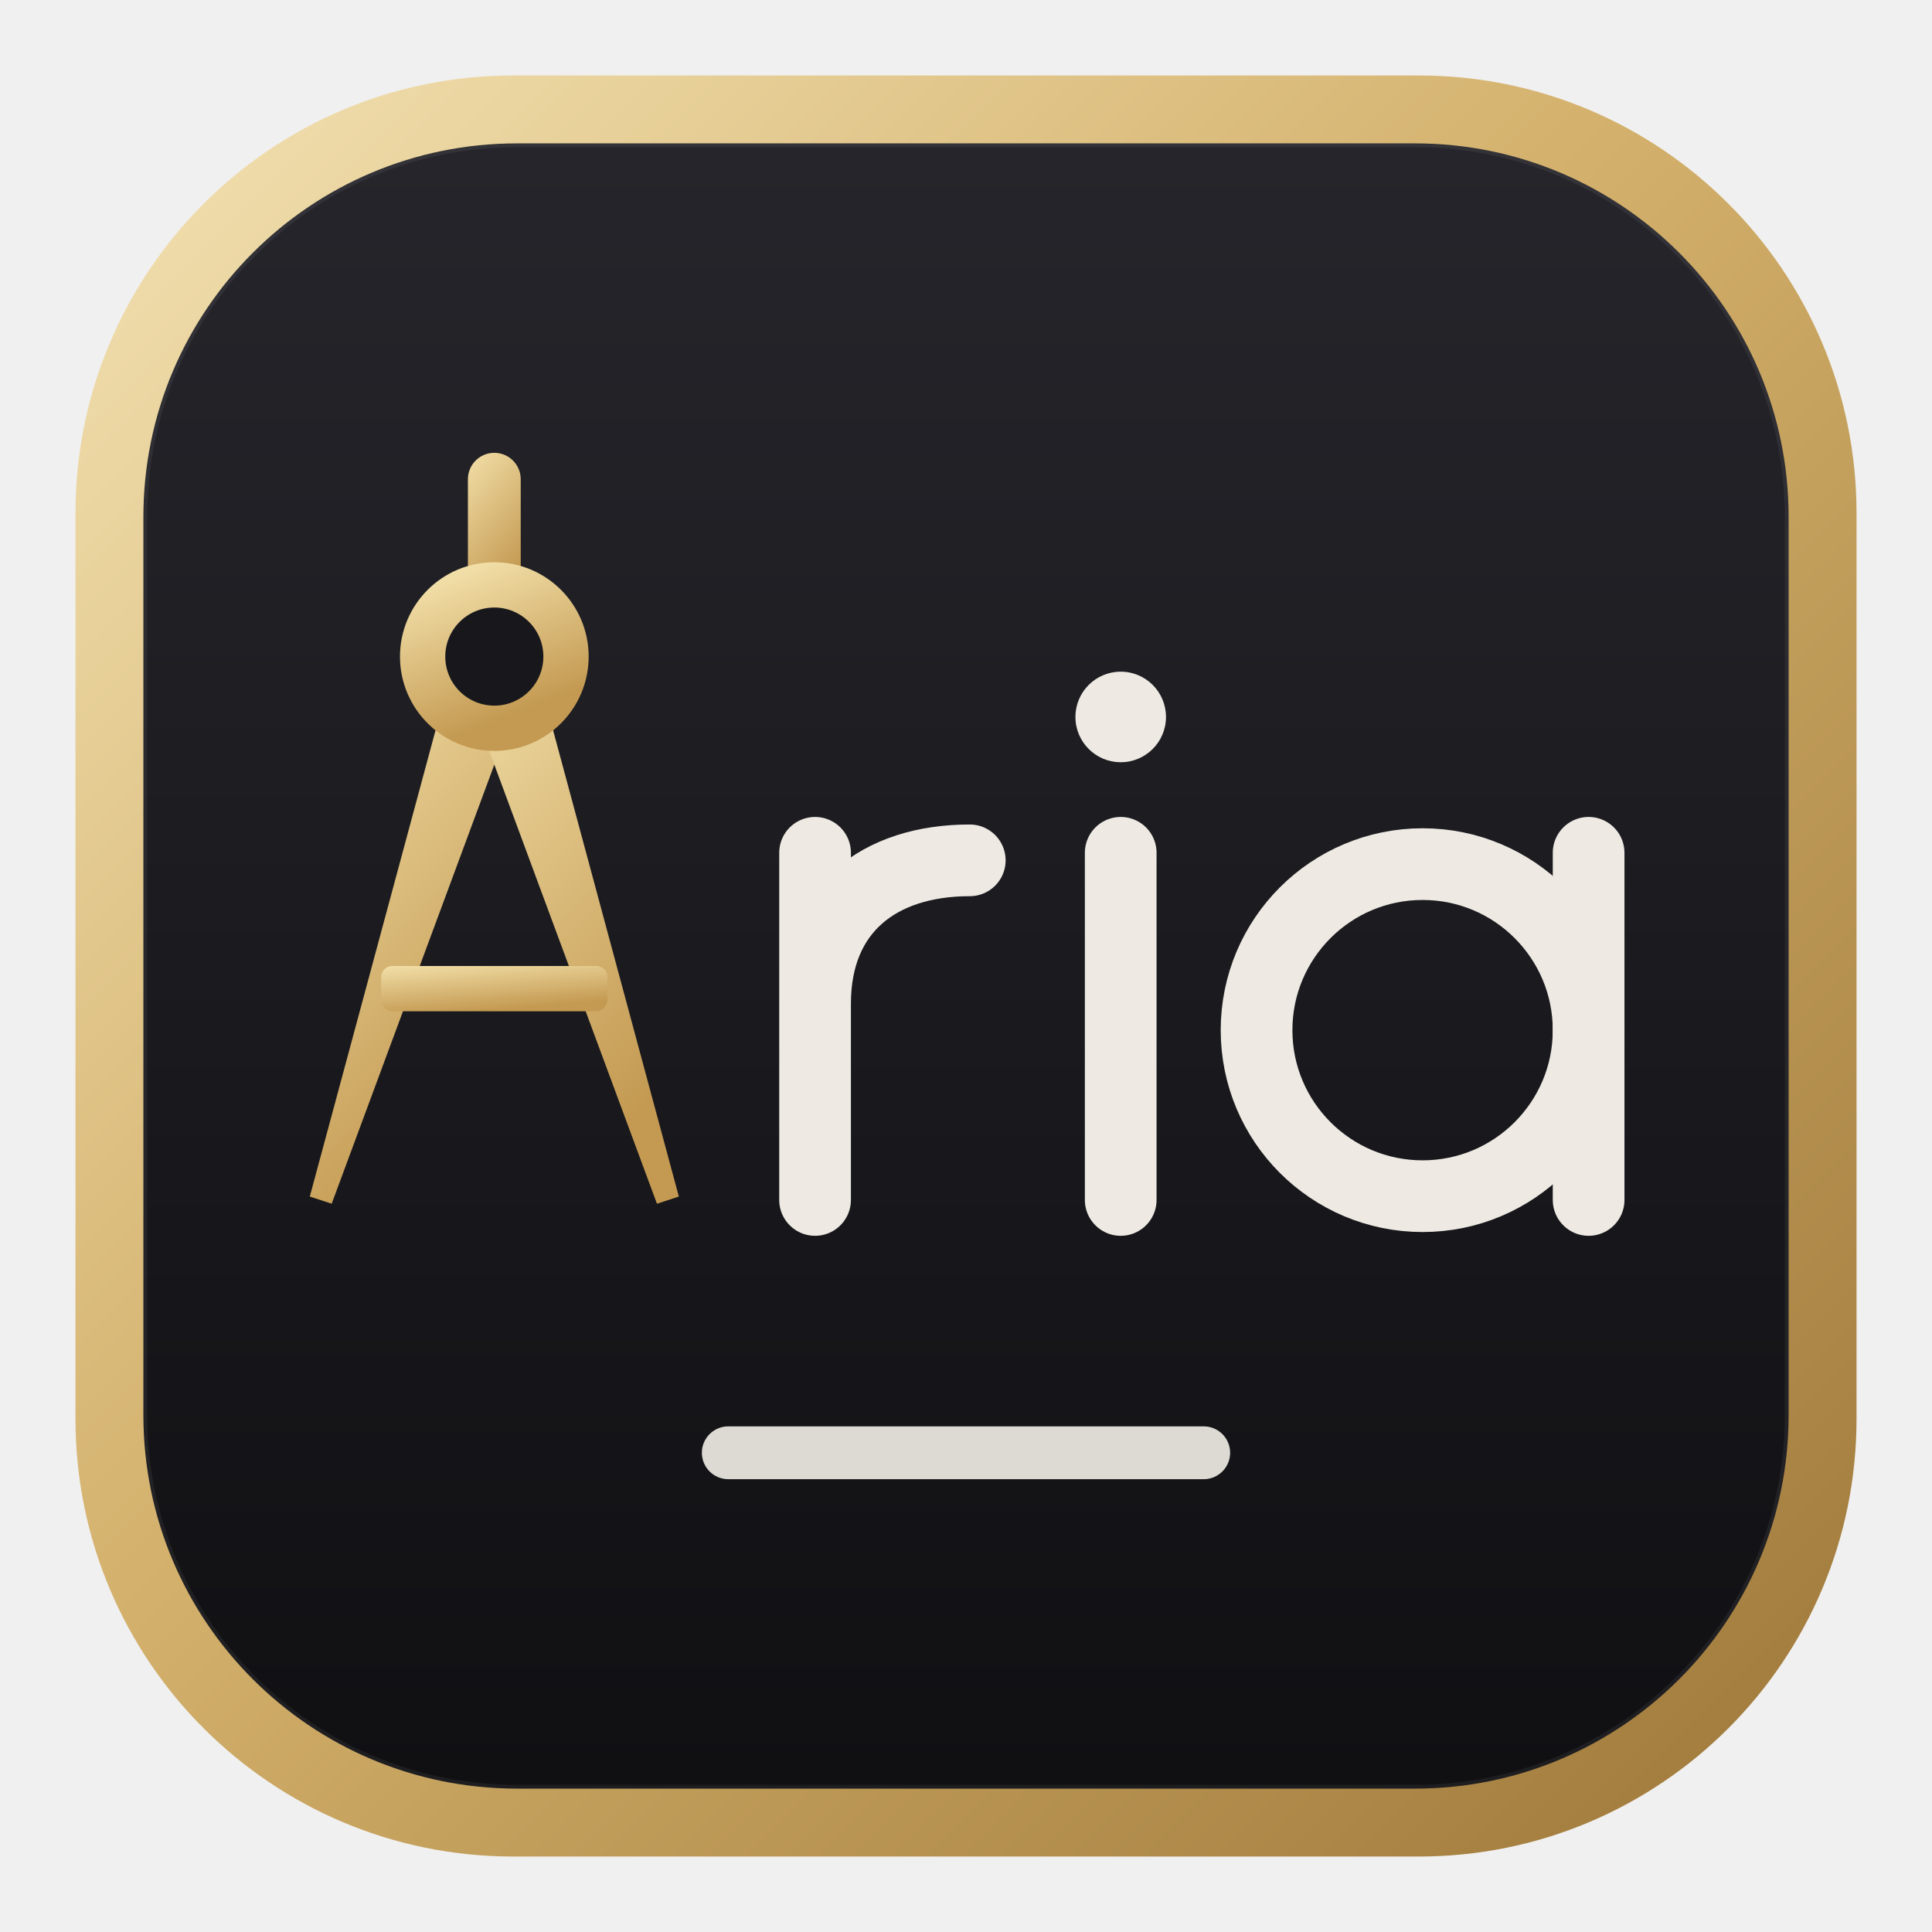
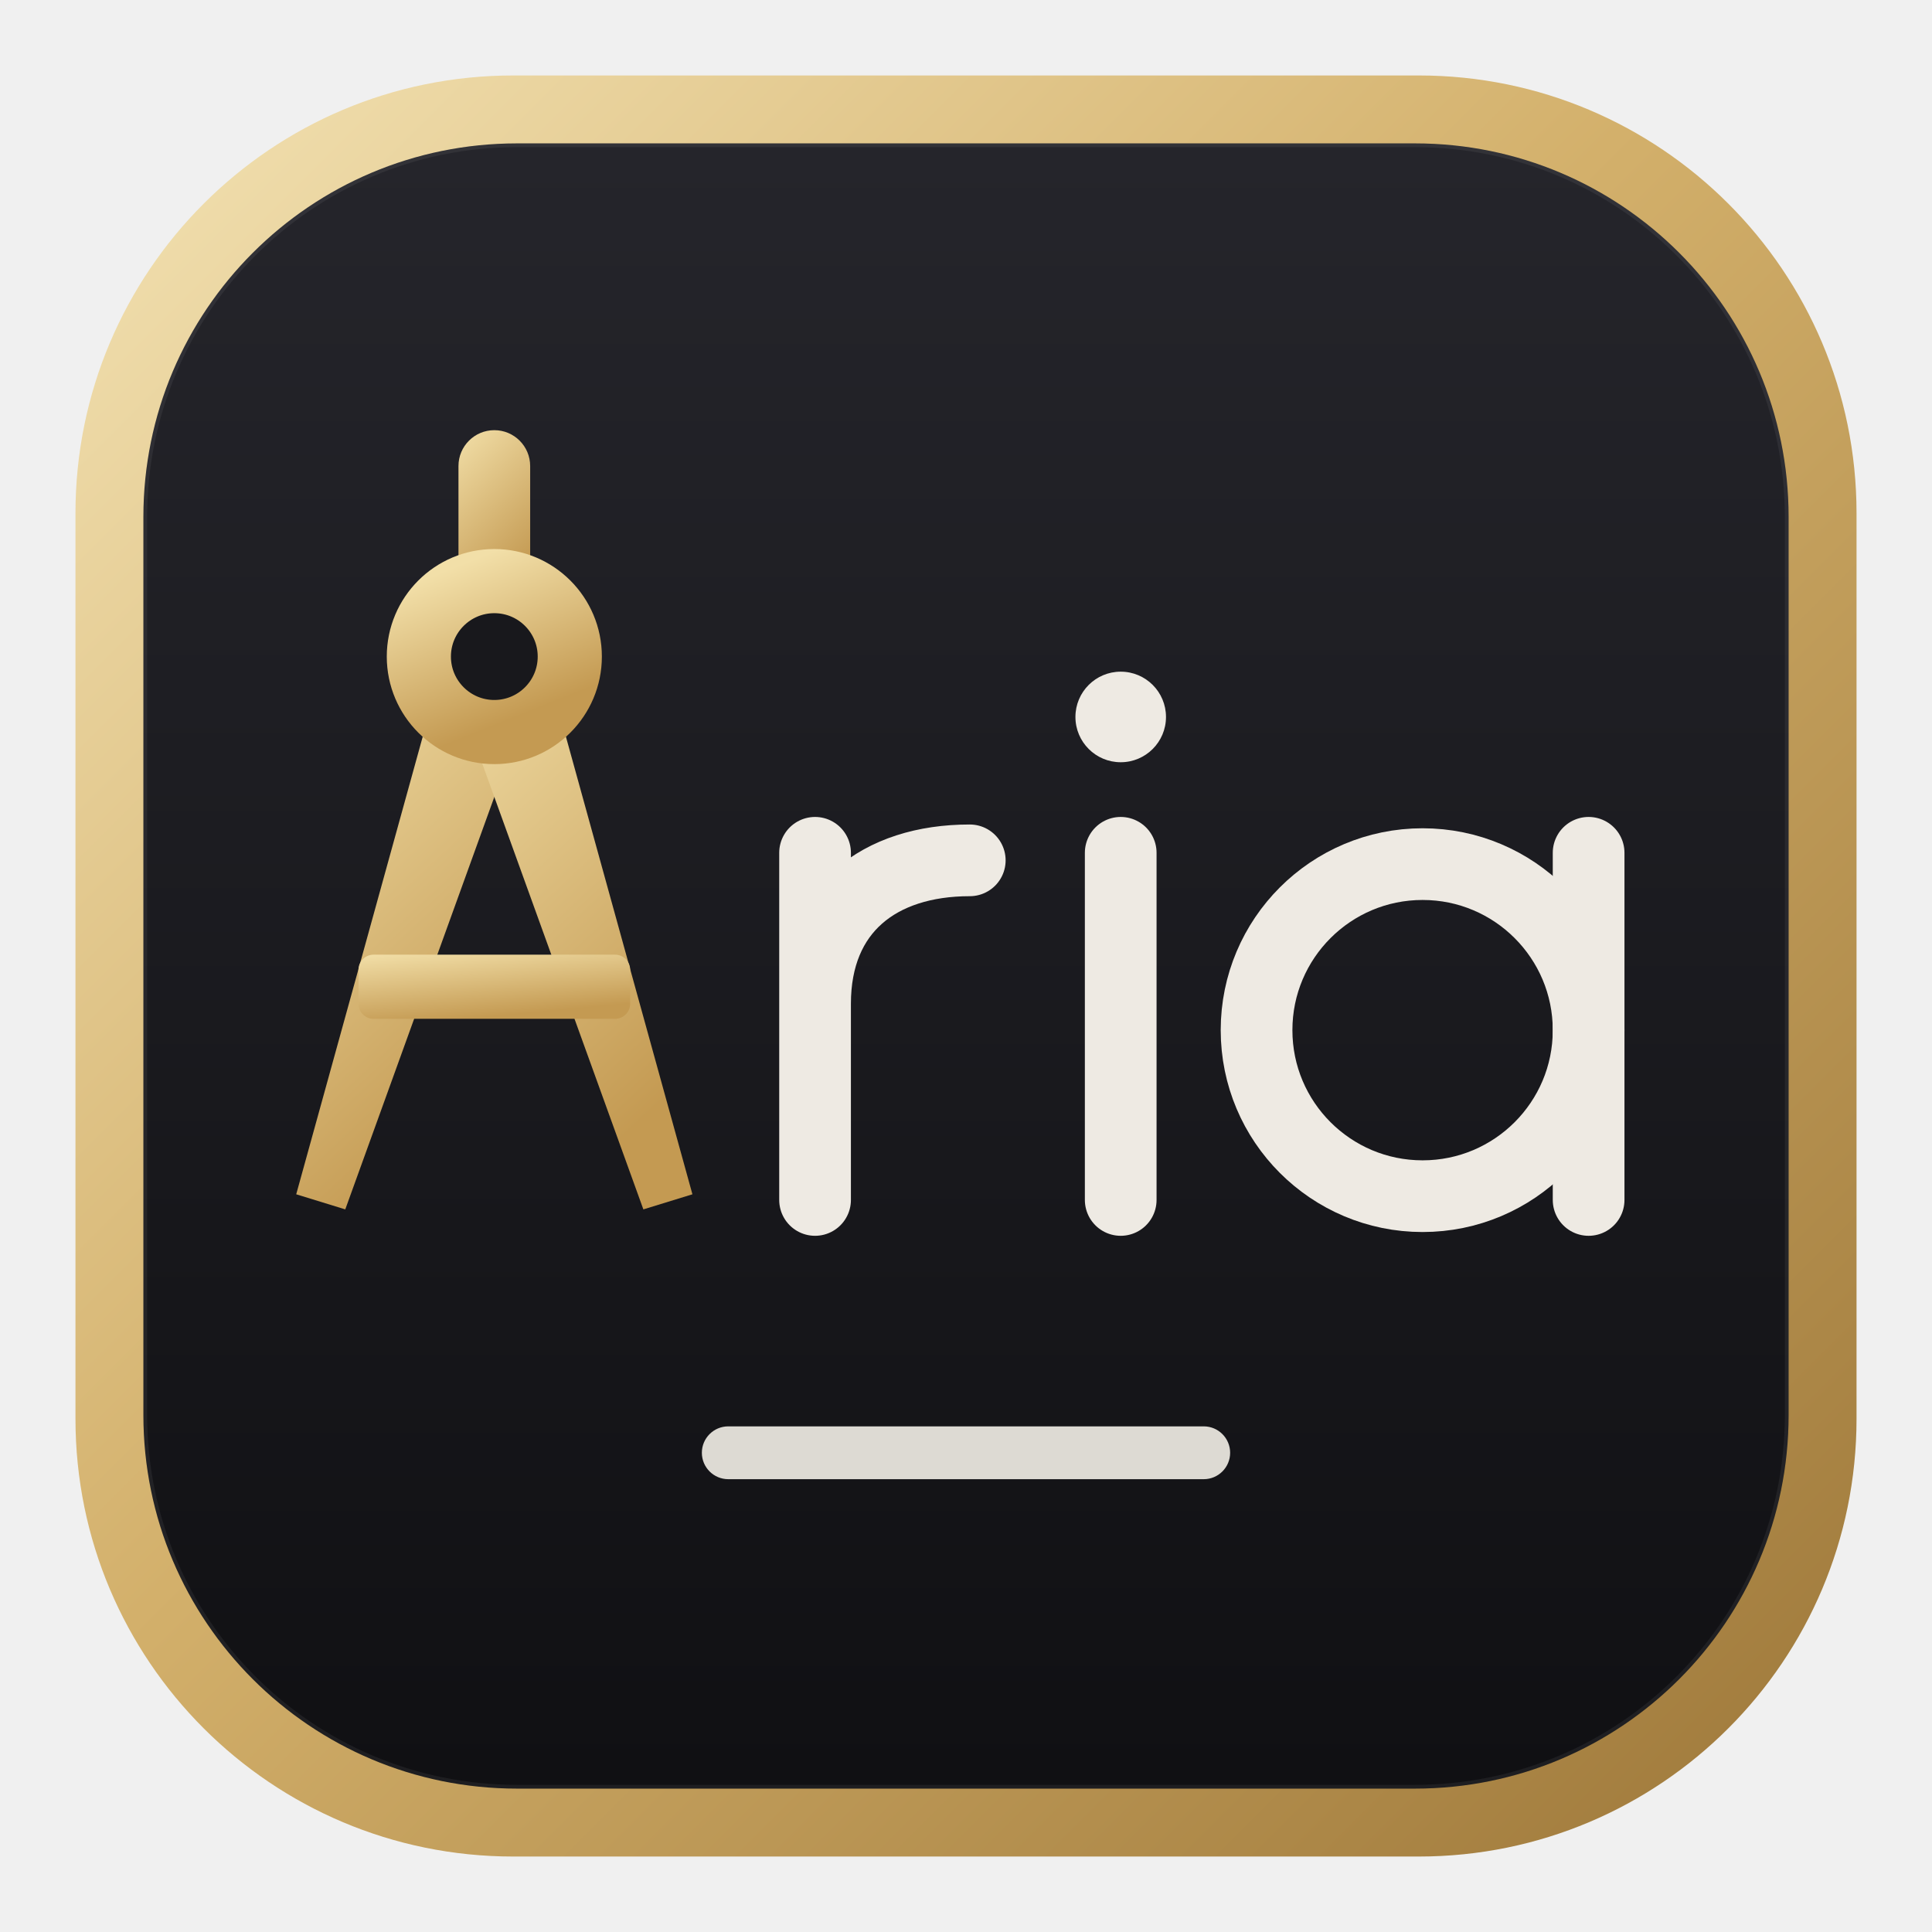
<svg xmlns="http://www.w3.org/2000/svg" width="1024" height="1024" viewBox="0 0 512 512" role="img" aria-labelledby="aria2-next-title">
  <defs>
    <linearGradient id="aria2-next-rim" x1="0" y1="0" x2="1" y2="1">
      <stop offset="0%" stop-color="#F4E4B6" />
      <stop offset="45%" stop-color="#D3B06B" />
      <stop offset="100%" stop-color="#9C7638" />
    </linearGradient>
    <linearGradient id="aria2-next-face" x1="0" y1="0" x2="0" y2="1">
      <stop offset="0%" stop-color="#25252B" />
      <stop offset="100%" stop-color="#101013" />
    </linearGradient>
    <linearGradient id="aria2-next-gold" x1="0" y1="0" x2="0.4" y2="1">
      <stop offset="0%" stop-color="#F2DFA8" />
      <stop offset="100%" stop-color="#C49A52" />
    </linearGradient>
  </defs>
  <rect x="20" y="20" width="472" height="472" rx="116" fill="url(#aria2-next-rim)" />
  <rect x="38" y="38" width="436" height="436" rx="99" fill="url(#aria2-next-face)" />
  <rect x="38.5" y="38.5" width="435" height="435" rx="98.5" fill="none" stroke="#FFFFFF" stroke-opacity="0.06" />
  <g transform="translate(-15 0)">
    <g fill="url(#aria2-next-gold)" stroke="url(#aria2-next-gold)">
-       <rect x="139" y="120" width="14" height="40" rx="7" stroke="none" />
-       <polygon points="136.5,171.0 155.5,177.0 102.9,319.0 97.1,317.1" stroke="none" />
-       <polygon points="136.5,177.0 155.5,171.0 194.9,317.1 189.1,319.0" stroke="none" />
-       <rect x="116" y="256" width="60" height="12" rx="3" stroke="none" />
-       <circle cx="146" cy="174" r="19" fill="#18181C" stroke-width="12" />
+       <rect x="136.5" y="114" width="19" height="46" rx="9.5" stroke="none" />
+       <polygon points="134,170 158,178 106.5,320.5 93.5,316.5" stroke="none" />
+       <polygon points="134,178 158,170 198.5,316.5 185.5,320.5" stroke="none" />
+       <rect x="110" y="253" width="72" height="17" rx="4" stroke="none" />
+       <circle cx="146" cy="174" r="20" fill="#18181C" stroke-width="17" />
    </g>
    <g fill="none" stroke="#EEEAE3" stroke-width="19" stroke-linecap="round">
      <path d="M231 226 V318 M231 266 C231 241 248 228 272 228" />
      <path d="M312 226 V318" />
      <circle cx="392" cy="273" r="44" />
      <path d="M436 226 V318" />
    </g>
    <circle cx="312" cy="190" r="12" fill="#EEEAE3" />
  </g>
  <rect x="186" y="378" width="140" height="14" rx="7" fill="#EEEAE3" fill-opacity="0.92" />
</svg>
